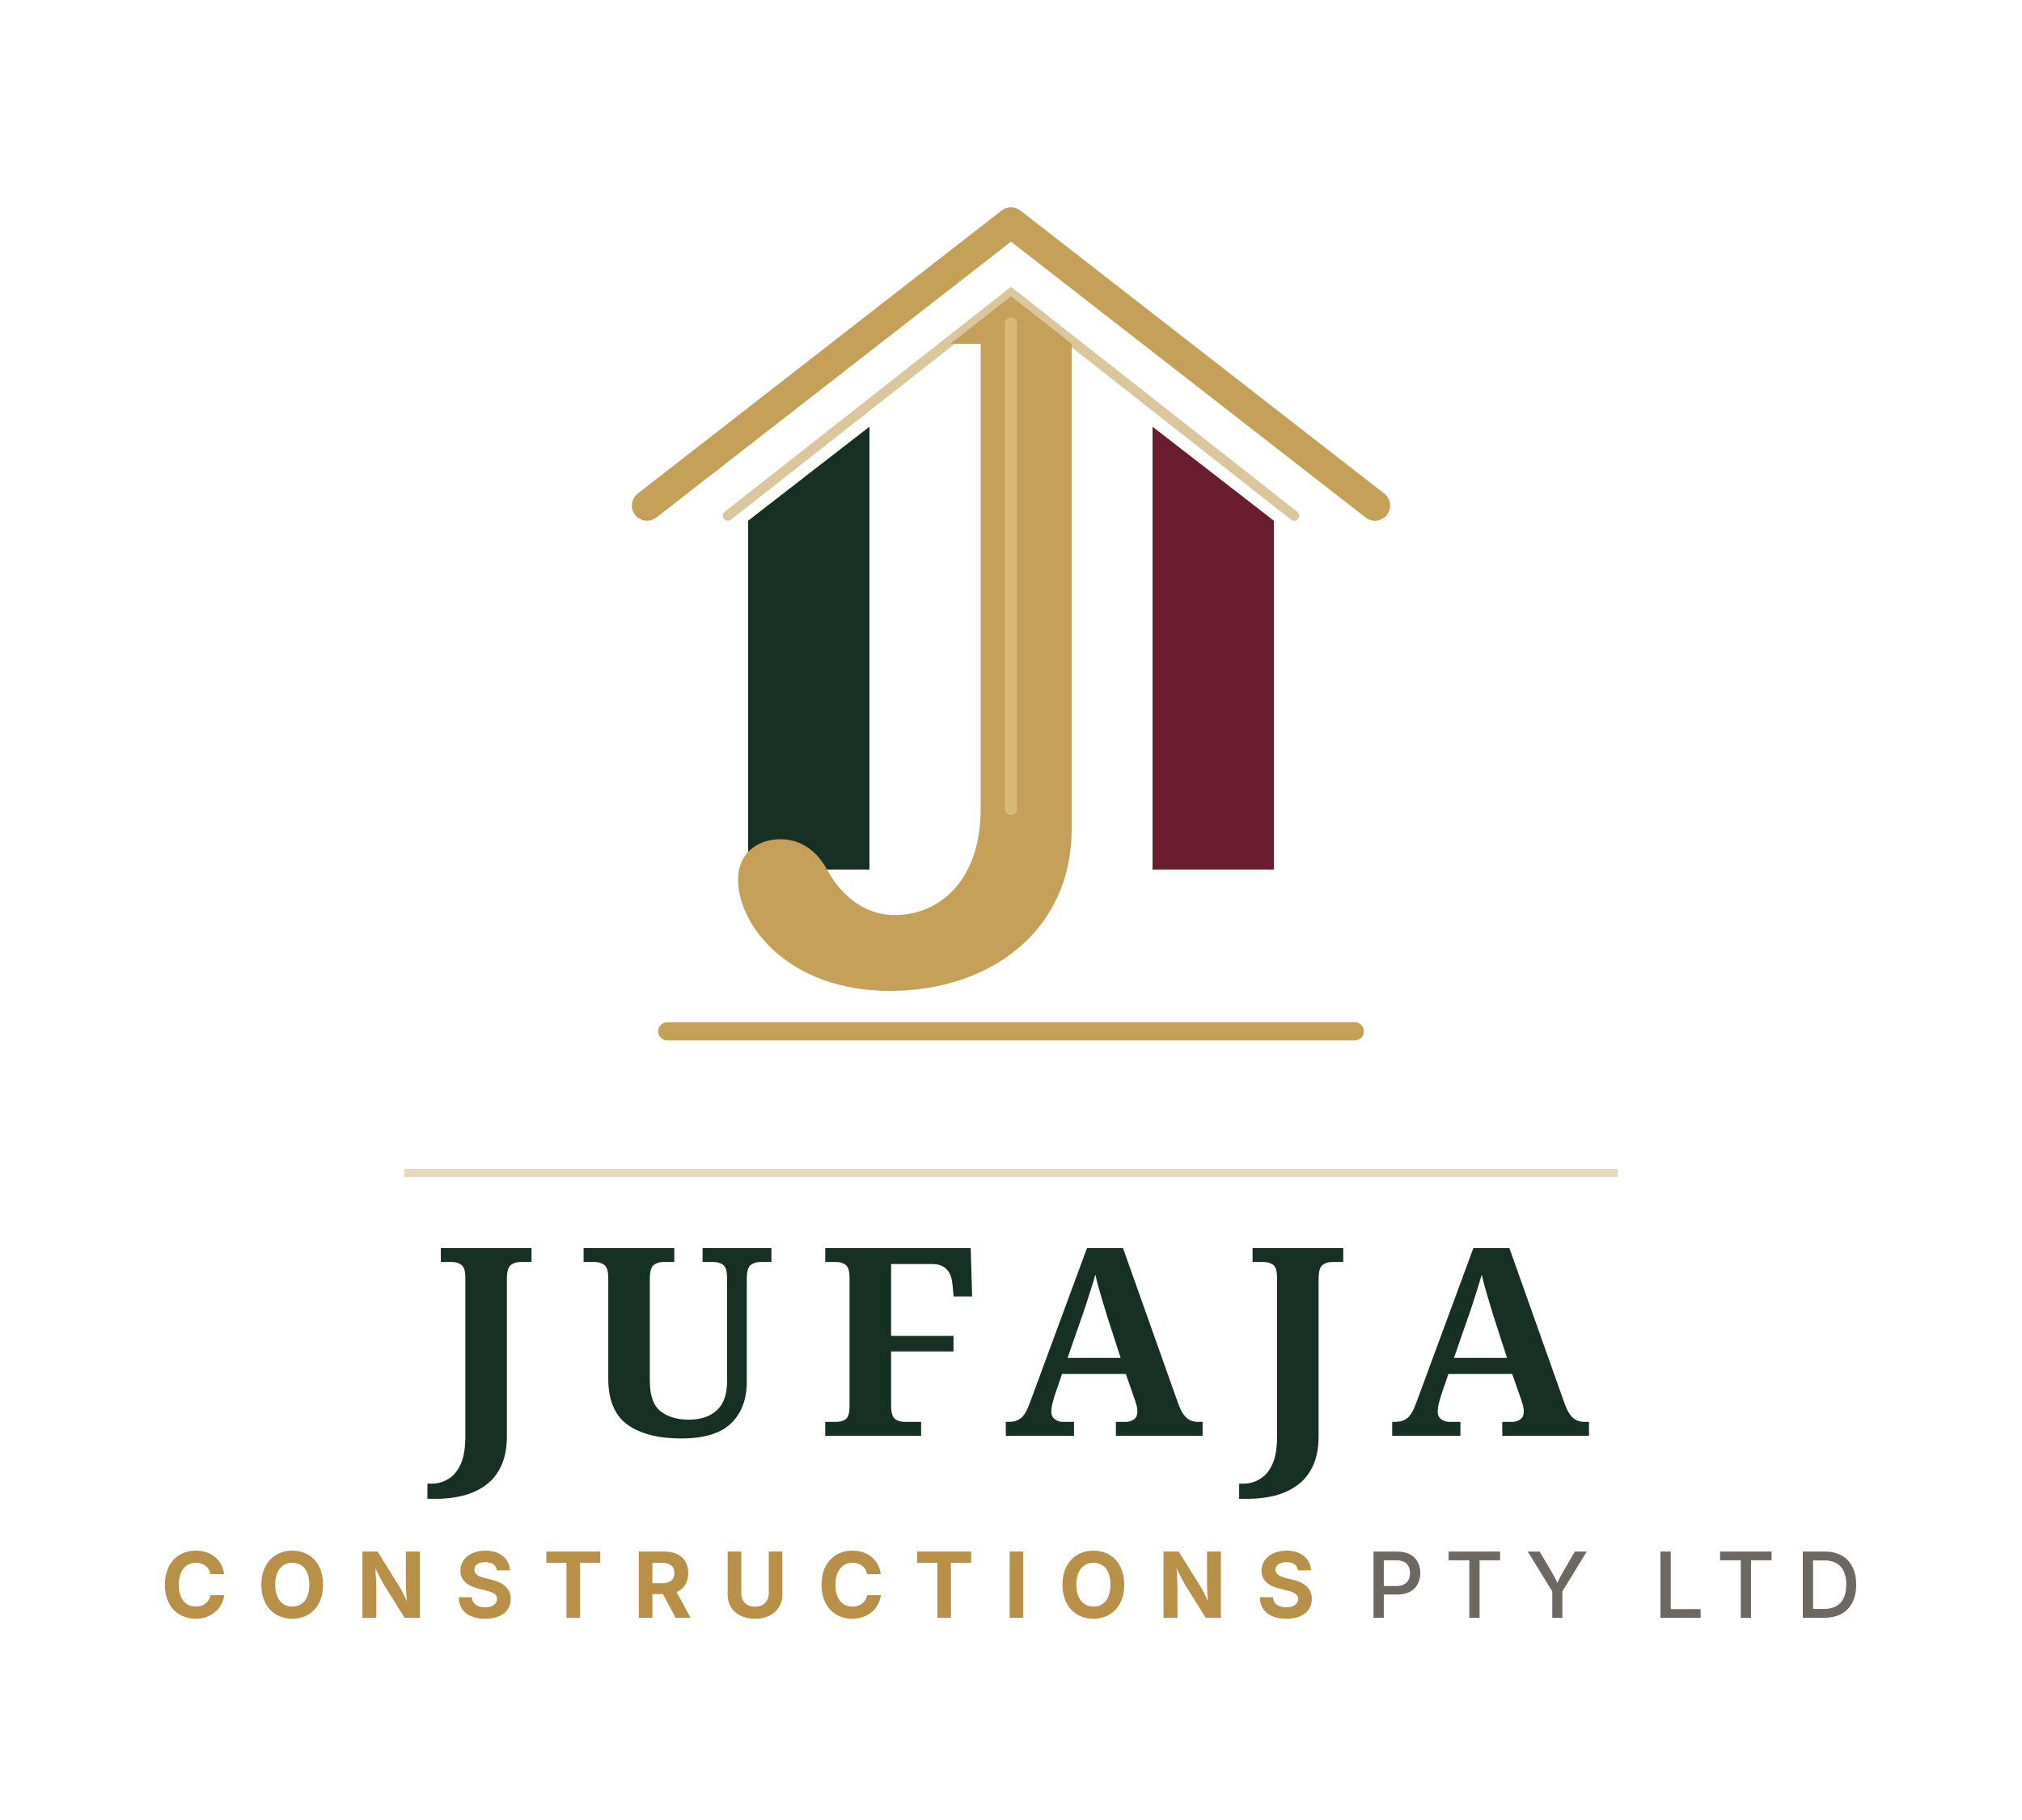
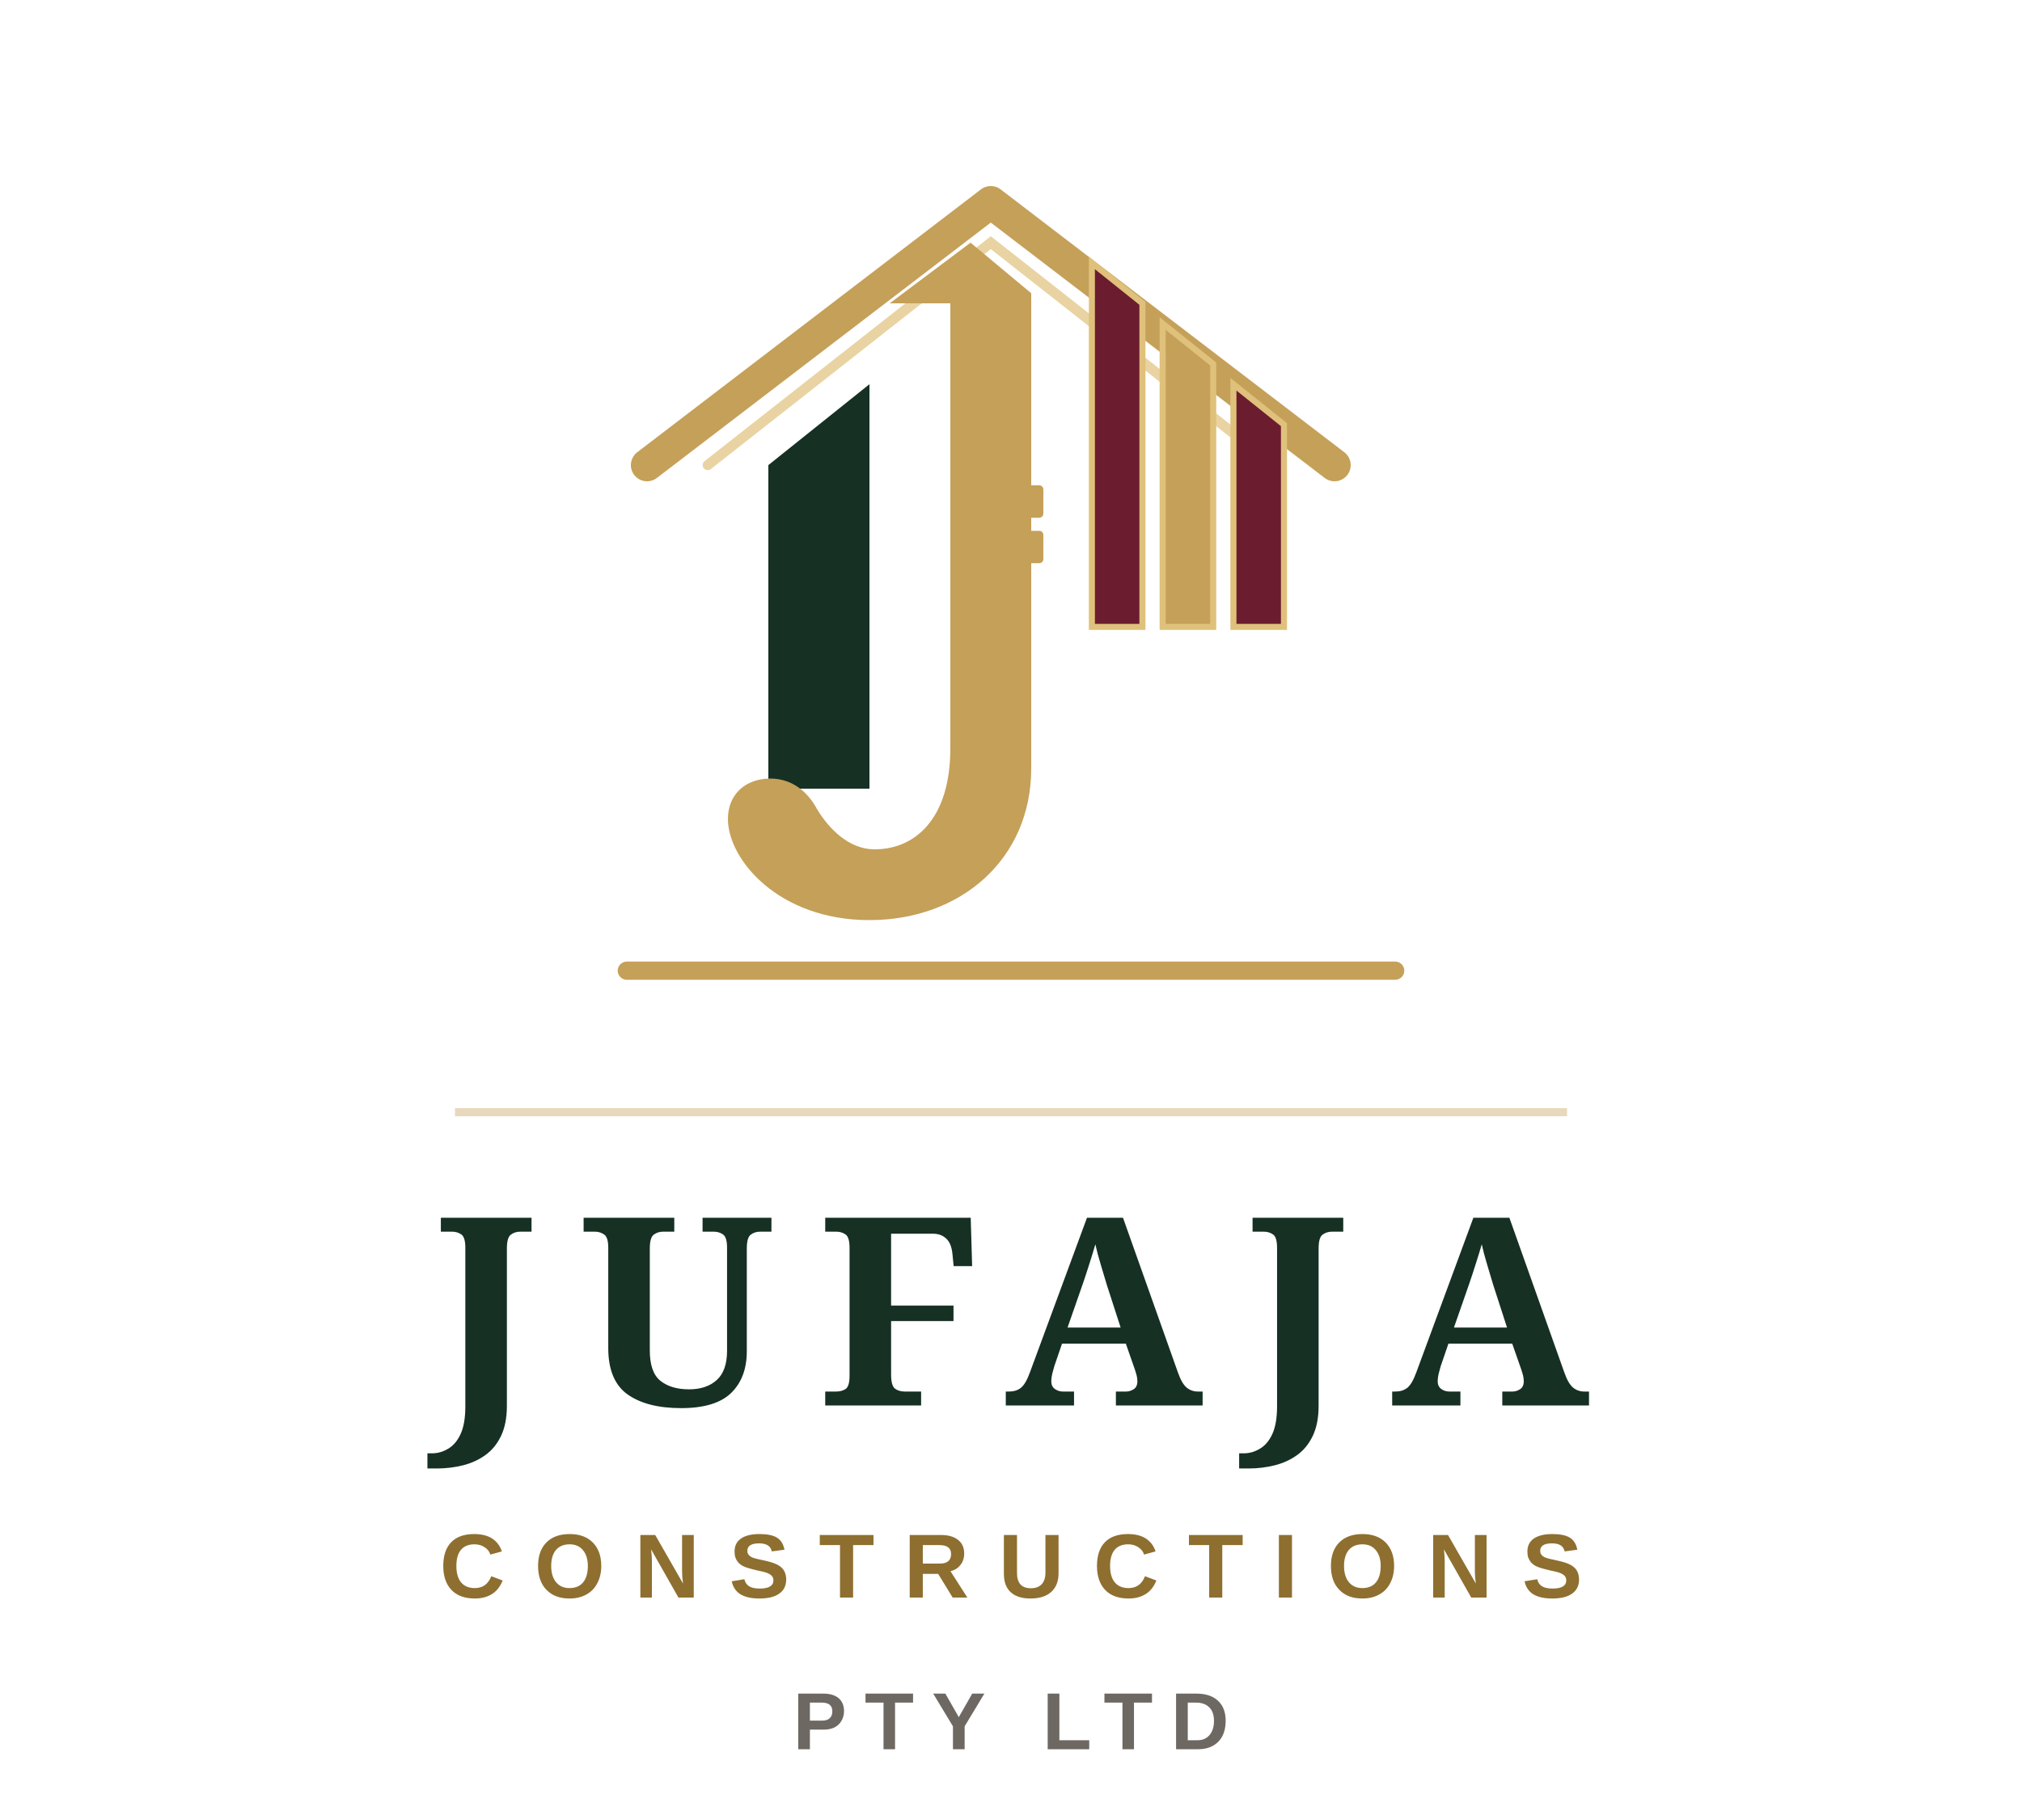
- <svg xmlns="http://www.w3.org/2000/svg" viewBox="0 0 200 180" fill="none" aria-label="JUFAJA Constructions Pty Ltd">
-   <g transform="translate(50, 8)">
-     <path d="M14 42 L50 14 L86 42" stroke="#c5a059" stroke-width="3" stroke-linecap="round" stroke-linejoin="round" />
-     <path d="M22 43 L50 21 L78 43" stroke="#c5a059" stroke-width="1" stroke-linecap="round" opacity="0.6" />
-     <path d="M24 43.5 L36 34.2 V78 H24 V43.5 Z" fill="#163024" />
-     <path d="M64 34.2 L76 43.5 V78 H64 V34.2 Z" fill="#6b1d2f" />
-     <path d="M44 26 L50 21.3 L56 26 V74 C56 84 48 90 38 90 C28 90 23 83.5 23 79 C23 76.5 24.8 75 27.2 75 C29.5 75 31 76.5 31.8 78 C33 80.2 35.2 82.5 38.5 82.5 C43 82.5 47 79 47 72 V26 Z" fill="#c5a059" />
-     <path d="M50 24 V72" stroke="#dfc17b" stroke-width="1.2" stroke-linecap="round" opacity="0.8" />
-     <line x1="16" y1="94" x2="84" y2="94" stroke="#c5a059" stroke-width="1.8" stroke-linecap="round" />
+ <svg xmlns="http://www.w3.org/2000/svg" viewBox="0 0 200 180" fill="none" role="img" aria-labelledby="title">
+   <g transform="translate(50 2)">
+     <path d="M14 44 48 18 82 44" stroke="#c5a059" stroke-width="3.2" stroke-linecap="round" stroke-linejoin="round" />
+     <path d="M20 44 48 22 76 44" stroke="#dfc17b" stroke-width="1" stroke-linecap="round" opacity=".7" />
+     <path d="M26 44 36 36V76H26V44Z" fill="#163024" />
+     <path d="M38 28 46 22 52 27V74c0 9-7 15-16 15-9 0-14-6-14-10 0-2.5 1.8-4 4.2-4 2.3 0 3.8 1.5 4.6 3 1.2 2 3.2 4 5.7 4 4 0 7.5-3 7.5-10V28Z" fill="#c5a059" />
+     <g fill="#c5a059">
+       <rect x="45.5" y="46" width="3.2" height="3.2" rx=".4" />
+       <rect x="50" y="46" width="3.2" height="3.2" rx=".4" />
+       <rect x="45.5" y="50.5" width="3.2" height="3.2" rx=".4" />
+       <rect x="50" y="50.5" width="3.2" height="3.2" rx=".4" />
+     </g>
+     <path d="M58 24 63 28V60H58V24Z" fill="#6b1d2f" stroke="#dfc17b" stroke-width=".6" />
+     <path d="M65 30 70 34V60H65V30Z" fill="#c5a059" stroke="#dfc17b" stroke-width=".6" />
+     <path d="M72 36 77 40V60H72V36Z" fill="#6b1d2f" stroke="#dfc17b" stroke-width=".6" />
+     <path d="M12 94H88" stroke="#c5a059" stroke-width="1.8" stroke-linecap="round" />
  </g>
-   <line x1="40" y1="116" x2="160" y2="116" stroke="#c5a059" stroke-width="0.8" opacity="0.4" />
-   <text x="100" y="142" text-anchor="middle" font-family="'Cinzel', 'Playfair Display', 'Cormorant Garamond', 'Georgia', serif" font-size="26" font-weight="800" letter-spacing="0.16em" fill="#163024">JUFAJA</text>
-   <text x="100" y="160" text-anchor="middle" font-family="'Plus Jakarta Sans', 'Inter', system-ui, sans-serif" font-size="9" font-weight="700" letter-spacing="0.32em" fill="#b89047">CONSTRUCTIONS <tspan font-weight="500" fill="#6e6862" letter-spacing="0.22em">PTY LTD</tspan>
-   </text>
+   <line x1="45" y1="110" x2="155" y2="110" stroke="#c5a059" stroke-width=".8" opacity=".4" />
+   <text x="100" y="139" text-anchor="middle" font-family="'Georgia', serif" font-size="26" font-weight="700" letter-spacing=".16em" fill="#163024">JUFAJA</text>
+   <text x="100" y="158" text-anchor="middle" font-family="Arial, sans-serif" font-size="9" font-weight="700" letter-spacing=".32em" fill="#8e6f30">CONSTRUCTIONS</text>
+   <text x="100" y="173" text-anchor="middle" font-family="Arial, sans-serif" font-size="8" font-weight="600" letter-spacing=".22em" fill="#6e6862">PTY LTD</text>
</svg>
